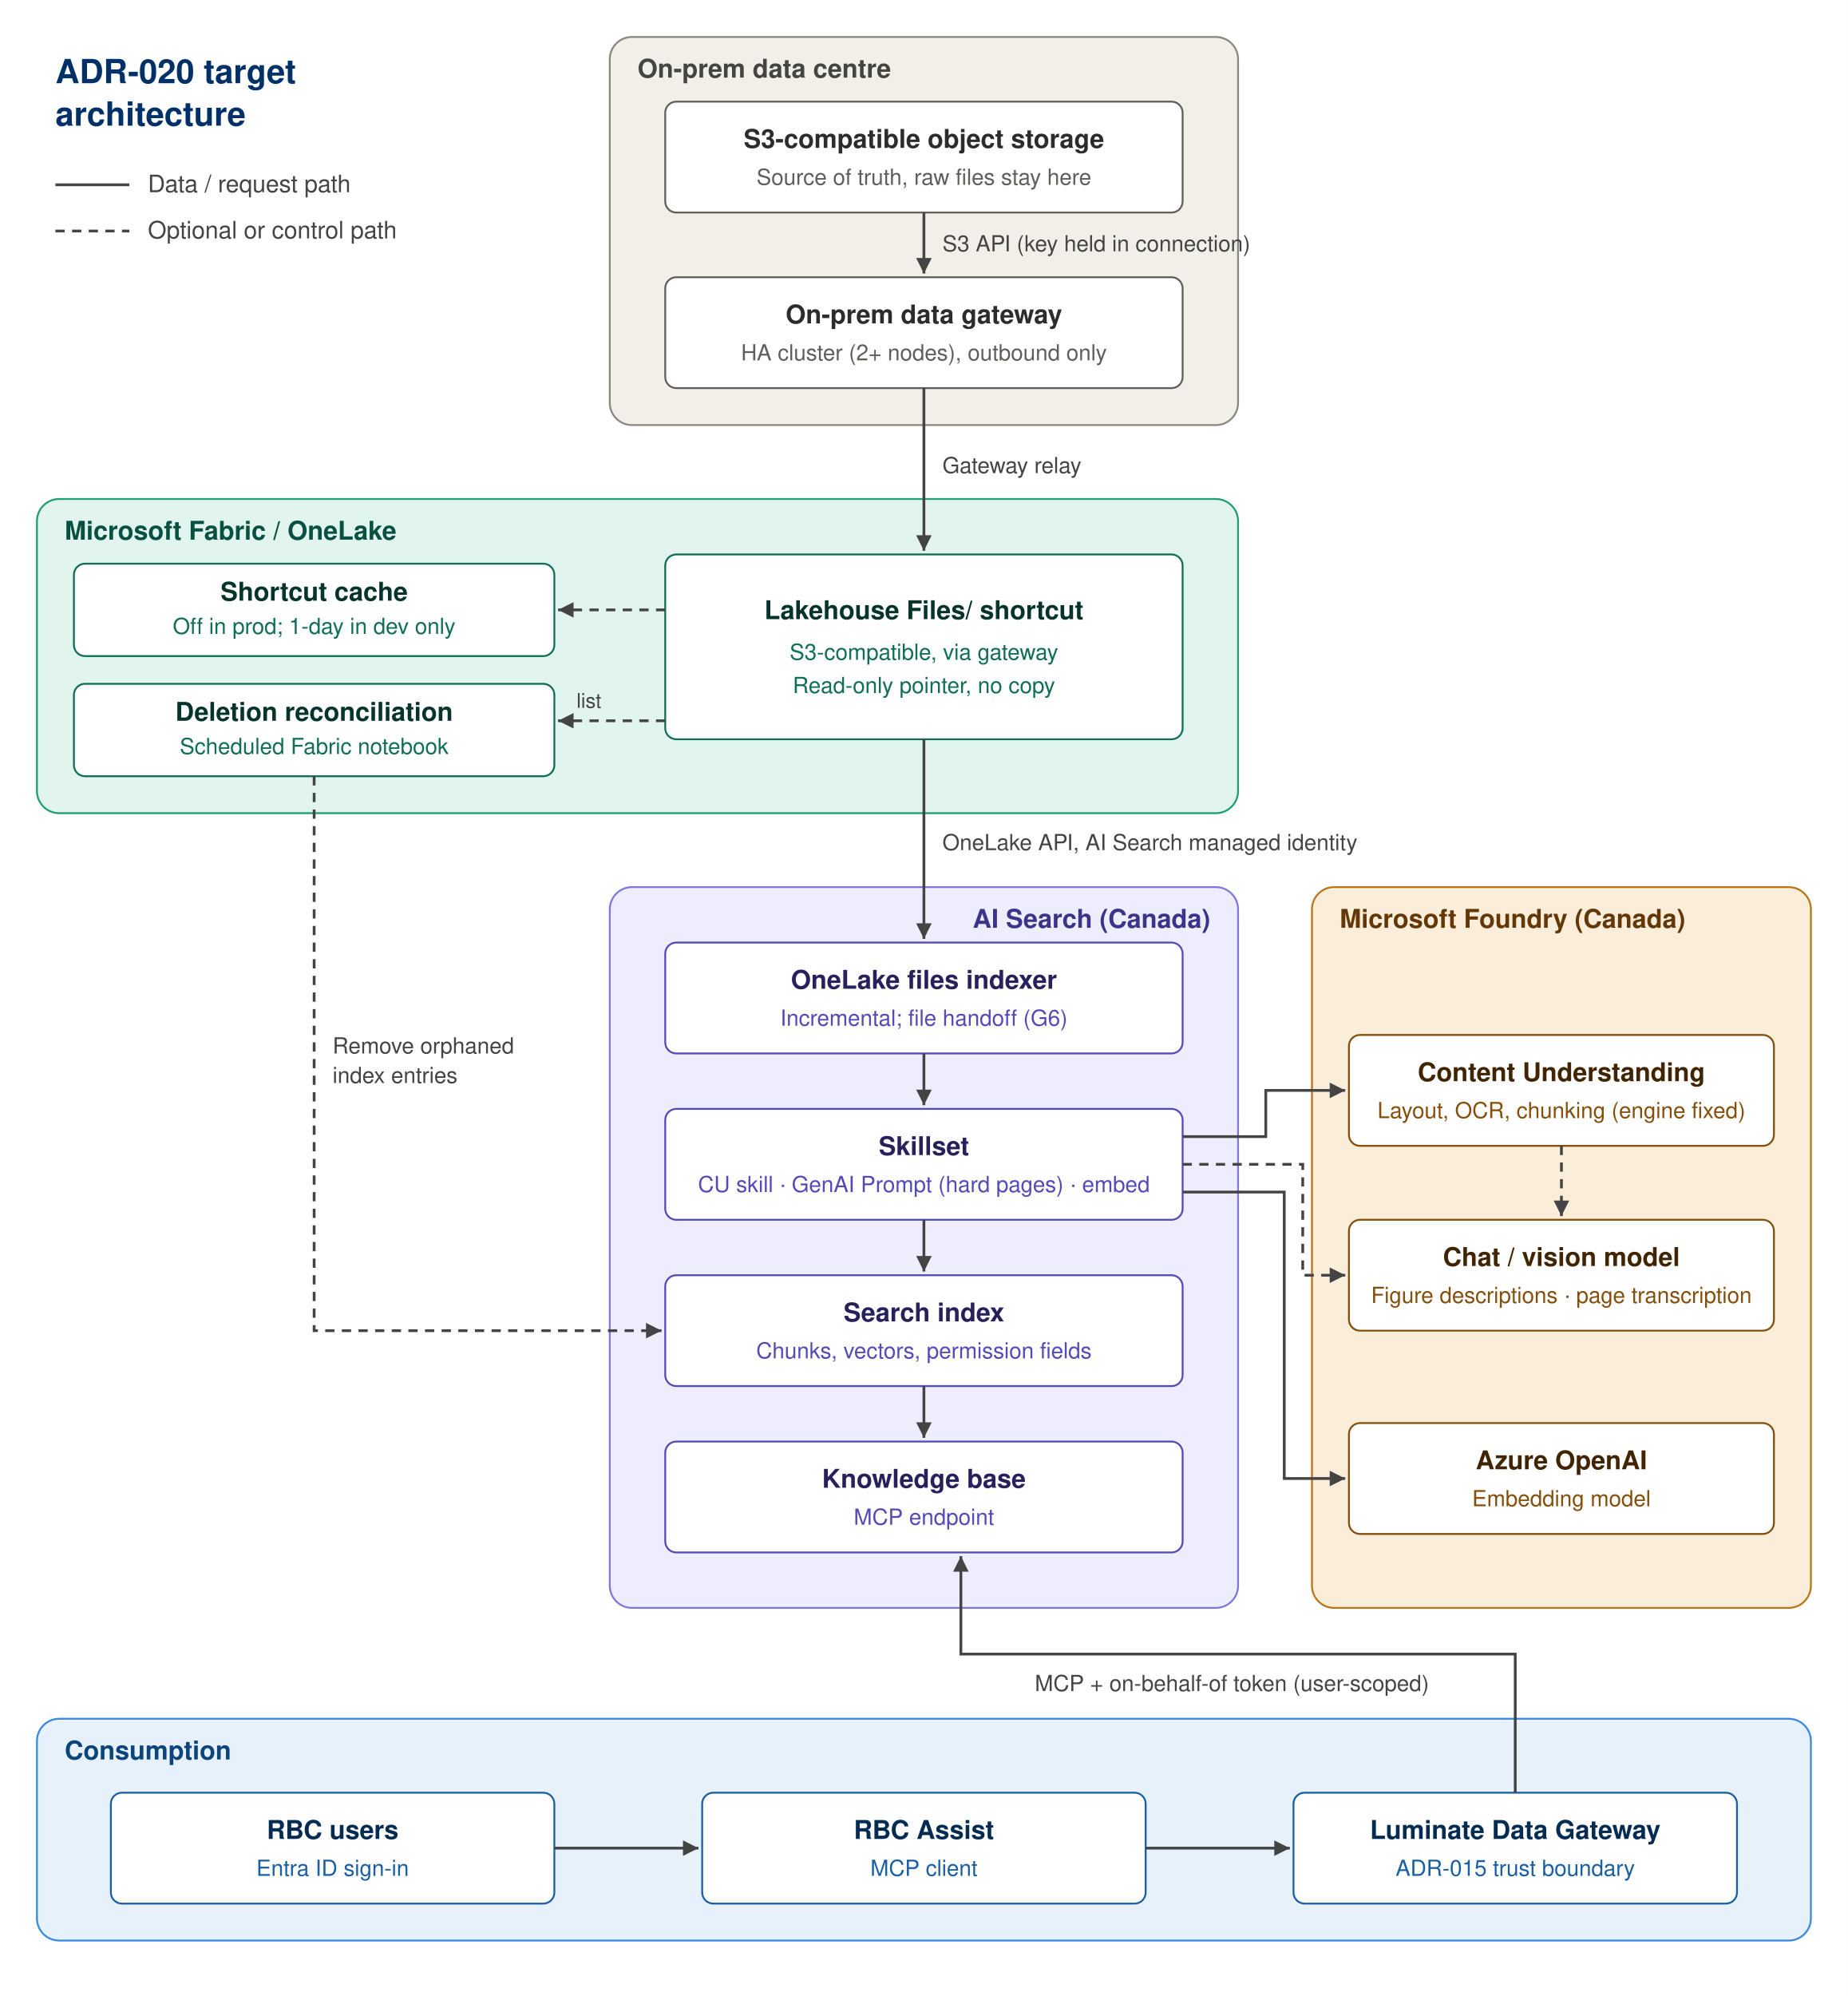
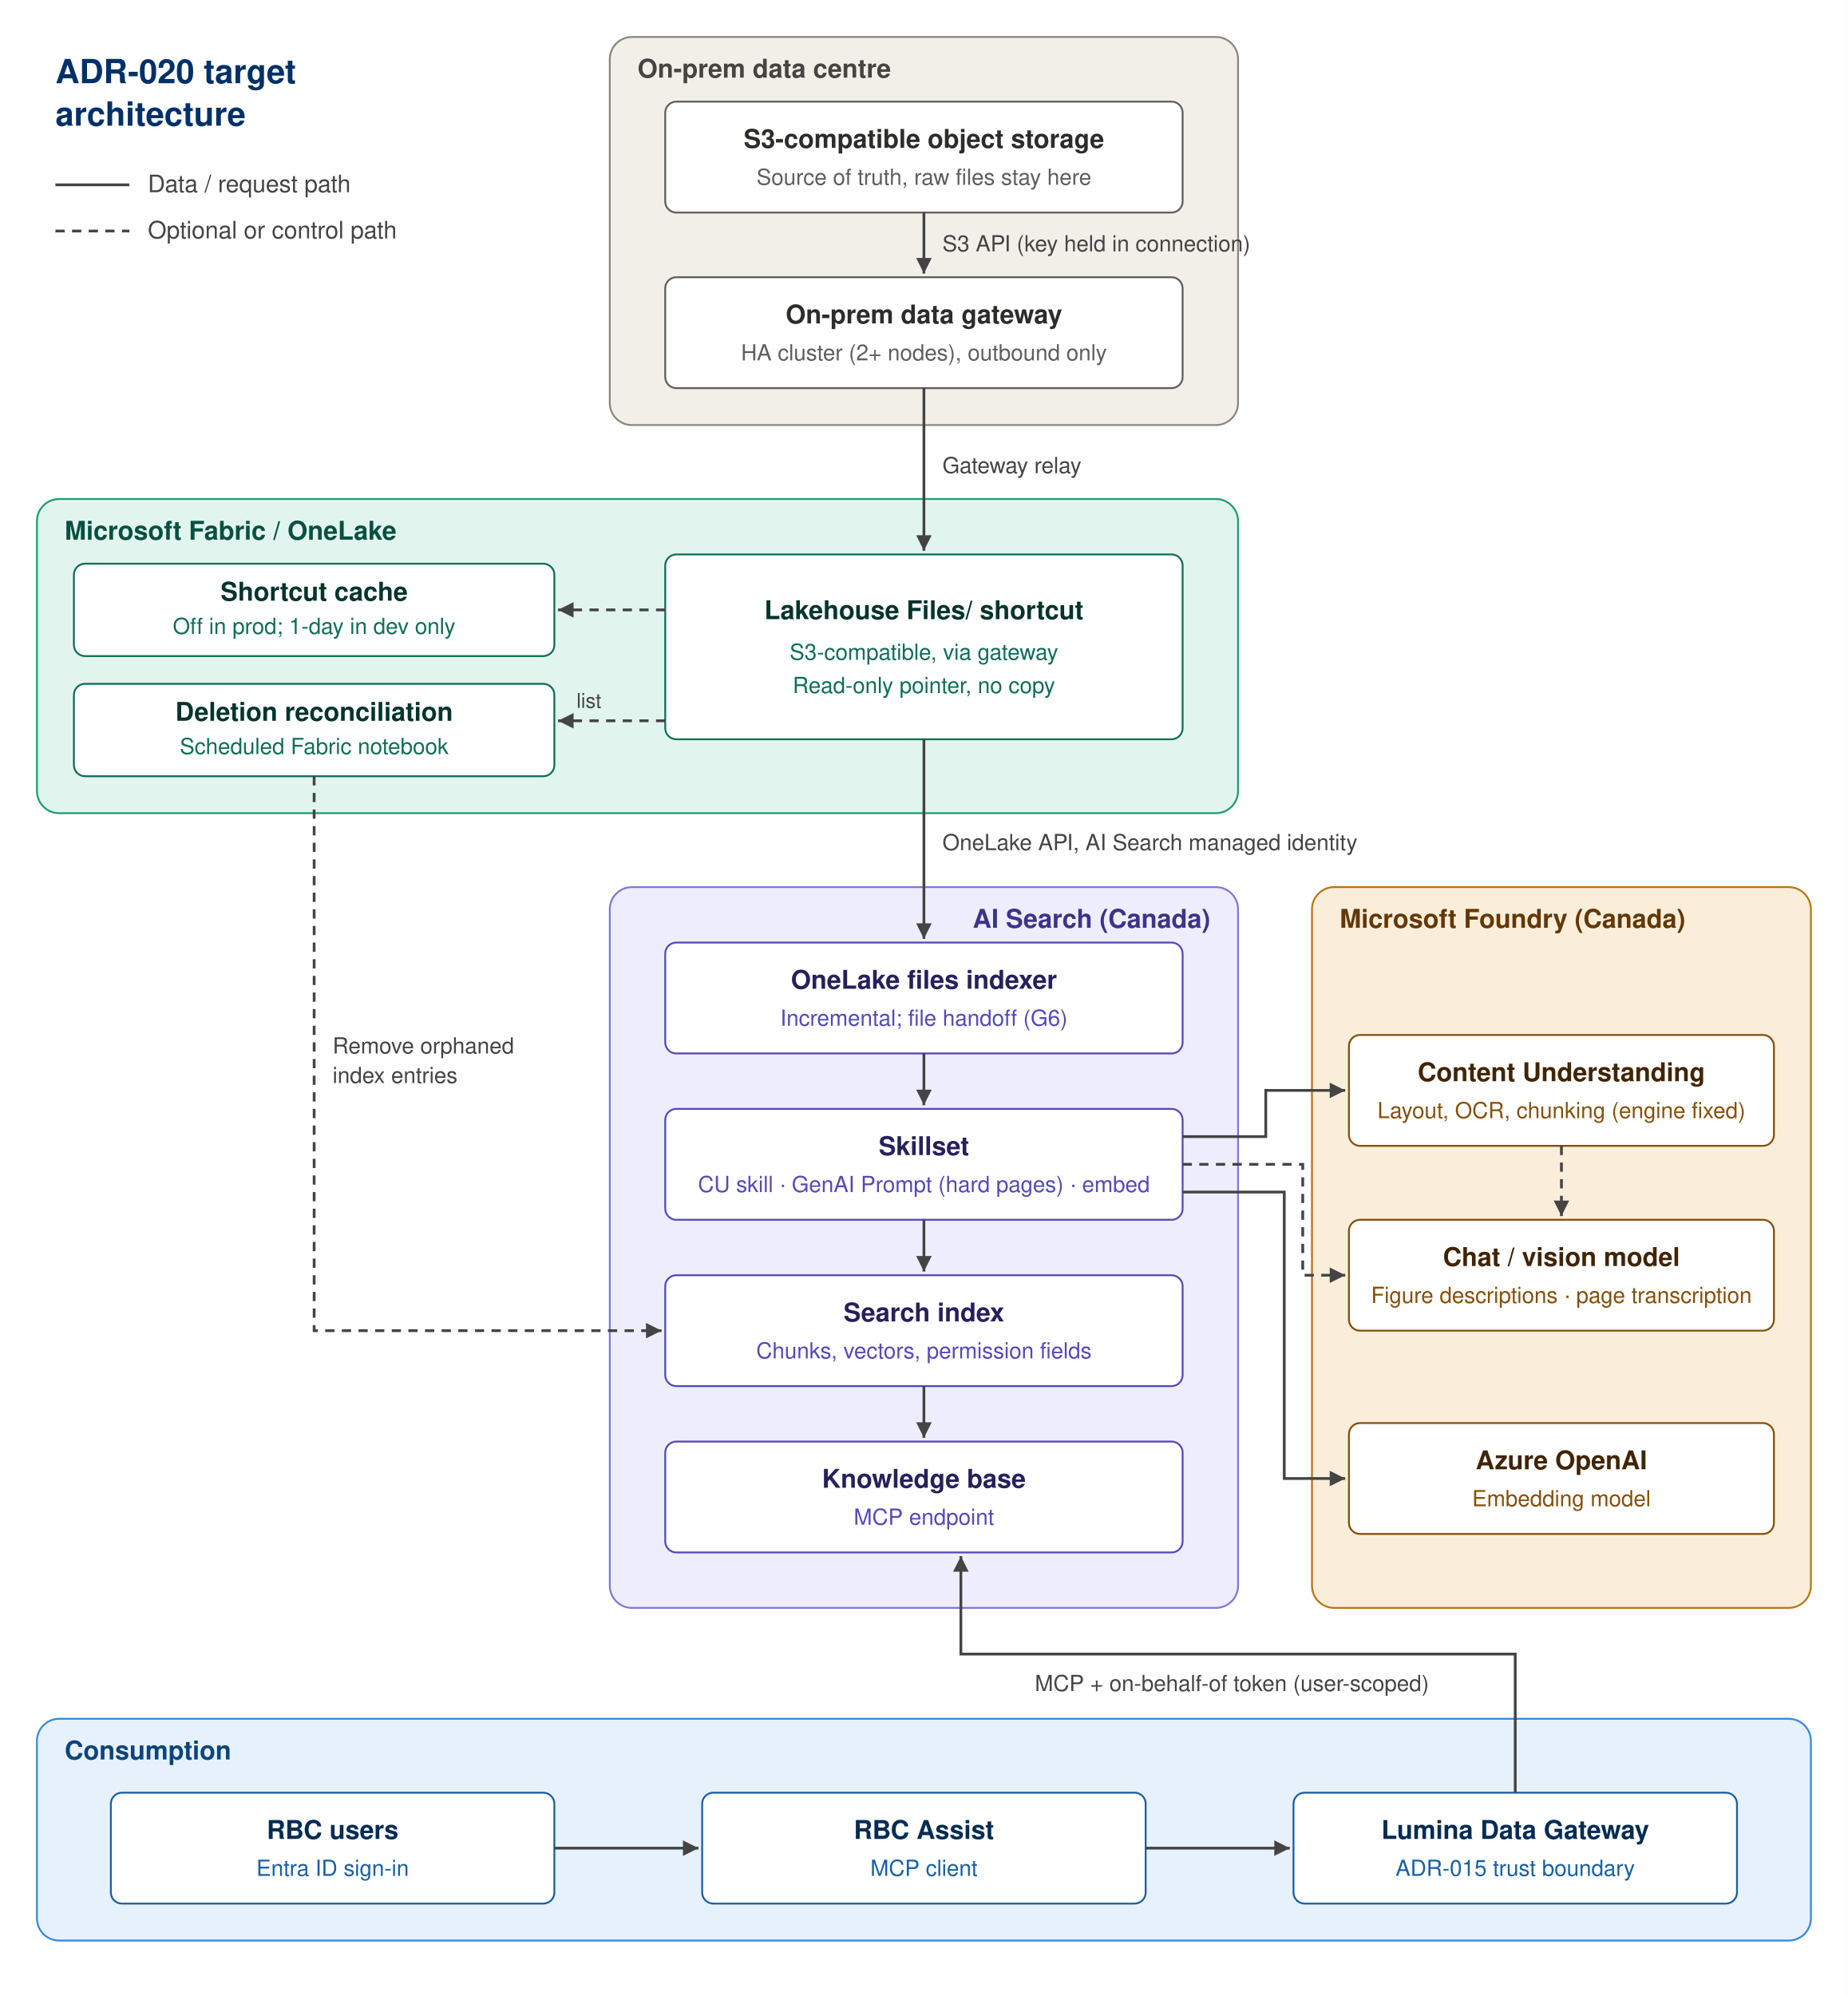
<svg xmlns="http://www.w3.org/2000/svg" width="1000" height="1080" viewBox="0 0 1000 1080" font-family="Helvetica, Arial, sans-serif">
  <defs>
    <marker id="a" viewBox="0 0 10 10" refX="9" refY="5" markerWidth="7" markerHeight="7" orient="auto-start-reverse">
      <path d="M1 1L9 5L1 9z" fill="#444" />
    </marker>
  </defs>
  <rect width="1000" height="1080" fill="#ffffff" />
  <text x="30" y="45" font-size="18" font-weight="bold" fill="#003068">ADR-020 target</text>
  <text x="30" y="68" font-size="18" font-weight="bold" fill="#003068">architecture</text>
  <line x1="30" y1="100" x2="70" y2="100" stroke="#444" stroke-width="1.5" />
  <text x="80" y="104" font-size="13" fill="#444">Data / request path</text>
  <line x1="30" y1="125" x2="70" y2="125" stroke="#444" stroke-width="1.5" stroke-dasharray="5 4" />
  <text x="80" y="129" font-size="13" fill="#444">Optional or control path</text>
  <g font-size="14">
    <rect x="330" y="20" width="340" height="210" rx="12" fill="#F1EFE8" stroke="#888780" />
    <text x="345" y="42" font-weight="bold" fill="#444441">On-prem data centre</text>
    <rect x="360" y="55" width="280" height="60" rx="6" fill="#fff" stroke="#5F5E5A" />
    <text x="500" y="80" text-anchor="middle" font-weight="bold" fill="#2C2C2A">S3-compatible object storage</text>
    <text x="500" y="100" text-anchor="middle" font-size="12" fill="#5F5E5A">Source of truth, raw files stay here</text>
    <rect x="360" y="150" width="280" height="60" rx="6" fill="#fff" stroke="#5F5E5A" />
    <text x="500" y="175" text-anchor="middle" font-weight="bold" fill="#2C2C2A">On-prem data gateway</text>
    <text x="500" y="195" text-anchor="middle" font-size="12" fill="#5F5E5A">HA cluster (2+ nodes), outbound only</text>
    <line x1="500" y1="115" x2="500" y2="148" stroke="#444" stroke-width="1.5" marker-end="url(#a)" />
    <text x="510" y="136" font-size="12" fill="#444">S3 API (key held in connection)</text>
    <rect x="20" y="270" width="650" height="170" rx="12" fill="#E1F5EE" stroke="#1D9E75" />
    <text x="35" y="292" font-weight="bold" fill="#085041">Microsoft Fabric / OneLake</text>
    <rect x="360" y="300" width="280" height="100" rx="6" fill="#fff" stroke="#0F6E56" />
    <text x="500" y="335" text-anchor="middle" font-weight="bold" fill="#04342C">Lakehouse Files/ shortcut</text>
    <text x="500" y="357" text-anchor="middle" font-size="12" fill="#0F6E56">S3-compatible, via gateway</text>
    <text x="500" y="375" text-anchor="middle" font-size="12" fill="#0F6E56">Read-only pointer, no copy</text>
    <rect x="40" y="305" width="260" height="50" rx="6" fill="#fff" stroke="#0F6E56" />
    <text x="170" y="325" text-anchor="middle" font-weight="bold" fill="#04342C">Shortcut cache</text>
    <text x="170" y="343" text-anchor="middle" font-size="12" fill="#0F6E56">Off in prod; 1-day in dev only</text>
    <rect x="40" y="370" width="260" height="50" rx="6" fill="#fff" stroke="#0F6E56" />
    <text x="170" y="390" text-anchor="middle" font-weight="bold" fill="#04342C">Deletion reconciliation</text>
    <text x="170" y="408" text-anchor="middle" font-size="12" fill="#0F6E56">Scheduled Fabric notebook</text>
    <line x1="360" y1="330" x2="302" y2="330" stroke="#444" stroke-width="1.5" stroke-dasharray="5 4" marker-end="url(#a)" />
    <line x1="360" y1="390" x2="302" y2="390" stroke="#444" stroke-width="1.5" stroke-dasharray="5 4" marker-end="url(#a)" />
    <text x="312" y="383" font-size="11" fill="#444">list</text>
    <rect x="330" y="480" width="340" height="390" rx="12" fill="#EEEDFE" stroke="#7F77DD" />
    <text x="655" y="502" text-anchor="end" font-weight="bold" fill="#3C3489">AI Search (Canada)</text>
    <rect x="360" y="510" width="280" height="60" rx="6" fill="#fff" stroke="#534AB7" />
    <text x="500" y="535" text-anchor="middle" font-weight="bold" fill="#26215C">OneLake files indexer</text>
    <text x="500" y="555" text-anchor="middle" font-size="12" fill="#534AB7">Incremental; file handoff (G6)</text>
    <rect x="360" y="600" width="280" height="60" rx="6" fill="#fff" stroke="#534AB7" />
    <text x="500" y="625" text-anchor="middle" font-weight="bold" fill="#26215C">Skillset</text>
    <text x="500" y="645" text-anchor="middle" font-size="12" fill="#534AB7">CU skill · GenAI Prompt (hard pages) · embed</text>
    <rect x="360" y="690" width="280" height="60" rx="6" fill="#fff" stroke="#534AB7" />
    <text x="500" y="715" text-anchor="middle" font-weight="bold" fill="#26215C">Search index</text>
    <text x="500" y="735" text-anchor="middle" font-size="12" fill="#534AB7">Chunks, vectors, permission fields</text>
    <rect x="360" y="780" width="280" height="60" rx="6" fill="#fff" stroke="#534AB7" />
    <text x="500" y="805" text-anchor="middle" font-weight="bold" fill="#26215C">Knowledge base</text>
    <text x="500" y="825" text-anchor="middle" font-size="12" fill="#534AB7">MCP endpoint</text>
    <line x1="500" y1="570" x2="500" y2="598" stroke="#444" stroke-width="1.5" marker-end="url(#a)" />
    <line x1="500" y1="660" x2="500" y2="688" stroke="#444" stroke-width="1.5" marker-end="url(#a)" />
    <line x1="500" y1="750" x2="500" y2="778" stroke="#444" stroke-width="1.5" marker-end="url(#a)" />
    <text x="180" y="570" font-size="12" fill="#444">Remove orphaned</text>
    <text x="180" y="586" font-size="12" fill="#444">index entries</text>
    <rect x="710" y="480" width="270" height="390" rx="12" fill="#FAEEDA" stroke="#BA7517" />
    <text x="725" y="502" font-weight="bold" fill="#633806">Microsoft Foundry (Canada)</text>
    <rect x="730" y="560" width="230" height="60" rx="6" fill="#fff" stroke="#854F0B" />
    <text x="845" y="585" text-anchor="middle" font-weight="bold" fill="#412402">Content Understanding</text>
    <text x="845" y="605" text-anchor="middle" font-size="12" fill="#854F0B">Layout, OCR, chunking (engine fixed)</text>
    <rect x="730" y="660" width="230" height="60" rx="6" fill="#fff" stroke="#854F0B" />
    <text x="845" y="685" text-anchor="middle" font-weight="bold" fill="#412402">Chat / vision model</text>
    <text x="845" y="705" text-anchor="middle" font-size="12" fill="#854F0B">Figure descriptions · page transcription</text>
    <rect x="730" y="770" width="230" height="60" rx="6" fill="#fff" stroke="#854F0B" />
    <text x="845" y="795" text-anchor="middle" font-weight="bold" fill="#412402">Azure OpenAI</text>
    <text x="845" y="815" text-anchor="middle" font-size="12" fill="#854F0B">Embedding model</text>
    <line x1="845" y1="620" x2="845" y2="658" stroke="#444" stroke-width="1.5" stroke-dasharray="5 4" marker-end="url(#a)" />
    <rect x="20" y="930" width="960" height="120" rx="12" fill="#E6F1FB" stroke="#378ADD" />
    <text x="35" y="952" font-weight="bold" fill="#0C447C">Consumption</text>
    <rect x="60" y="970" width="240" height="60" rx="6" fill="#fff" stroke="#185FA5" />
    <text x="180" y="995" text-anchor="middle" font-weight="bold" fill="#042C53">RBC users</text>
    <text x="180" y="1015" text-anchor="middle" font-size="12" fill="#185FA5">Entra ID sign-in</text>
    <rect x="380" y="970" width="240" height="60" rx="6" fill="#fff" stroke="#185FA5" />
    <text x="500" y="995" text-anchor="middle" font-weight="bold" fill="#042C53">RBC Assist</text>
    <text x="500" y="1015" text-anchor="middle" font-size="12" fill="#185FA5">MCP client</text>
    <rect x="700" y="970" width="240" height="60" rx="6" fill="#fff" stroke="#185FA5" />
-     <text x="820" y="995" text-anchor="middle" font-weight="bold" fill="#042C53">Luminate Data Gateway</text>
+     <text x="820" y="995" text-anchor="middle" font-weight="bold" fill="#042C53">Lumina Data Gateway</text>
    <text x="820" y="1015" text-anchor="middle" font-size="12" fill="#185FA5">ADR-015 trust boundary</text>
    <line x1="300" y1="1000" x2="378" y2="1000" stroke="#444" stroke-width="1.5" marker-end="url(#a)" />
    <line x1="620" y1="1000" x2="698" y2="1000" stroke="#444" stroke-width="1.5" marker-end="url(#a)" />
    <path d="M820 970 L820 895 L520 895 L520 842" fill="none" stroke="#444" stroke-width="1.5" marker-end="url(#a)" />
    <text x="560" y="915" font-size="12" fill="#444">MCP + on-behalf-of token (user-scoped)</text>
    <line x1="500" y1="210" x2="500" y2="298" stroke="#444" stroke-width="1.5" marker-end="url(#a)" />
    <text x="510" y="256" font-size="12" fill="#444">Gateway relay</text>
    <line x1="500" y1="400" x2="500" y2="508" stroke="#444" stroke-width="1.5" marker-end="url(#a)" />
    <text x="510" y="460" font-size="12" fill="#444">OneLake API, AI Search managed identity</text>
    <path d="M170 420 L170 720 L358 720" fill="none" stroke="#444" stroke-width="1.5" stroke-dasharray="5 4" marker-end="url(#a)" />
    <path d="M640 615 L685 615 L685 590 L728 590" fill="none" stroke="#444" stroke-width="1.5" marker-end="url(#a)" />
    <path d="M640 645 L695 645 L695 800 L728 800" fill="none" stroke="#444" stroke-width="1.5" marker-end="url(#a)" />
    <path d="M640 630 L705 630 L705 690 L728 690" fill="none" stroke="#444" stroke-width="1.5" stroke-dasharray="5 4" marker-end="url(#a)" />
  </g>
</svg>
